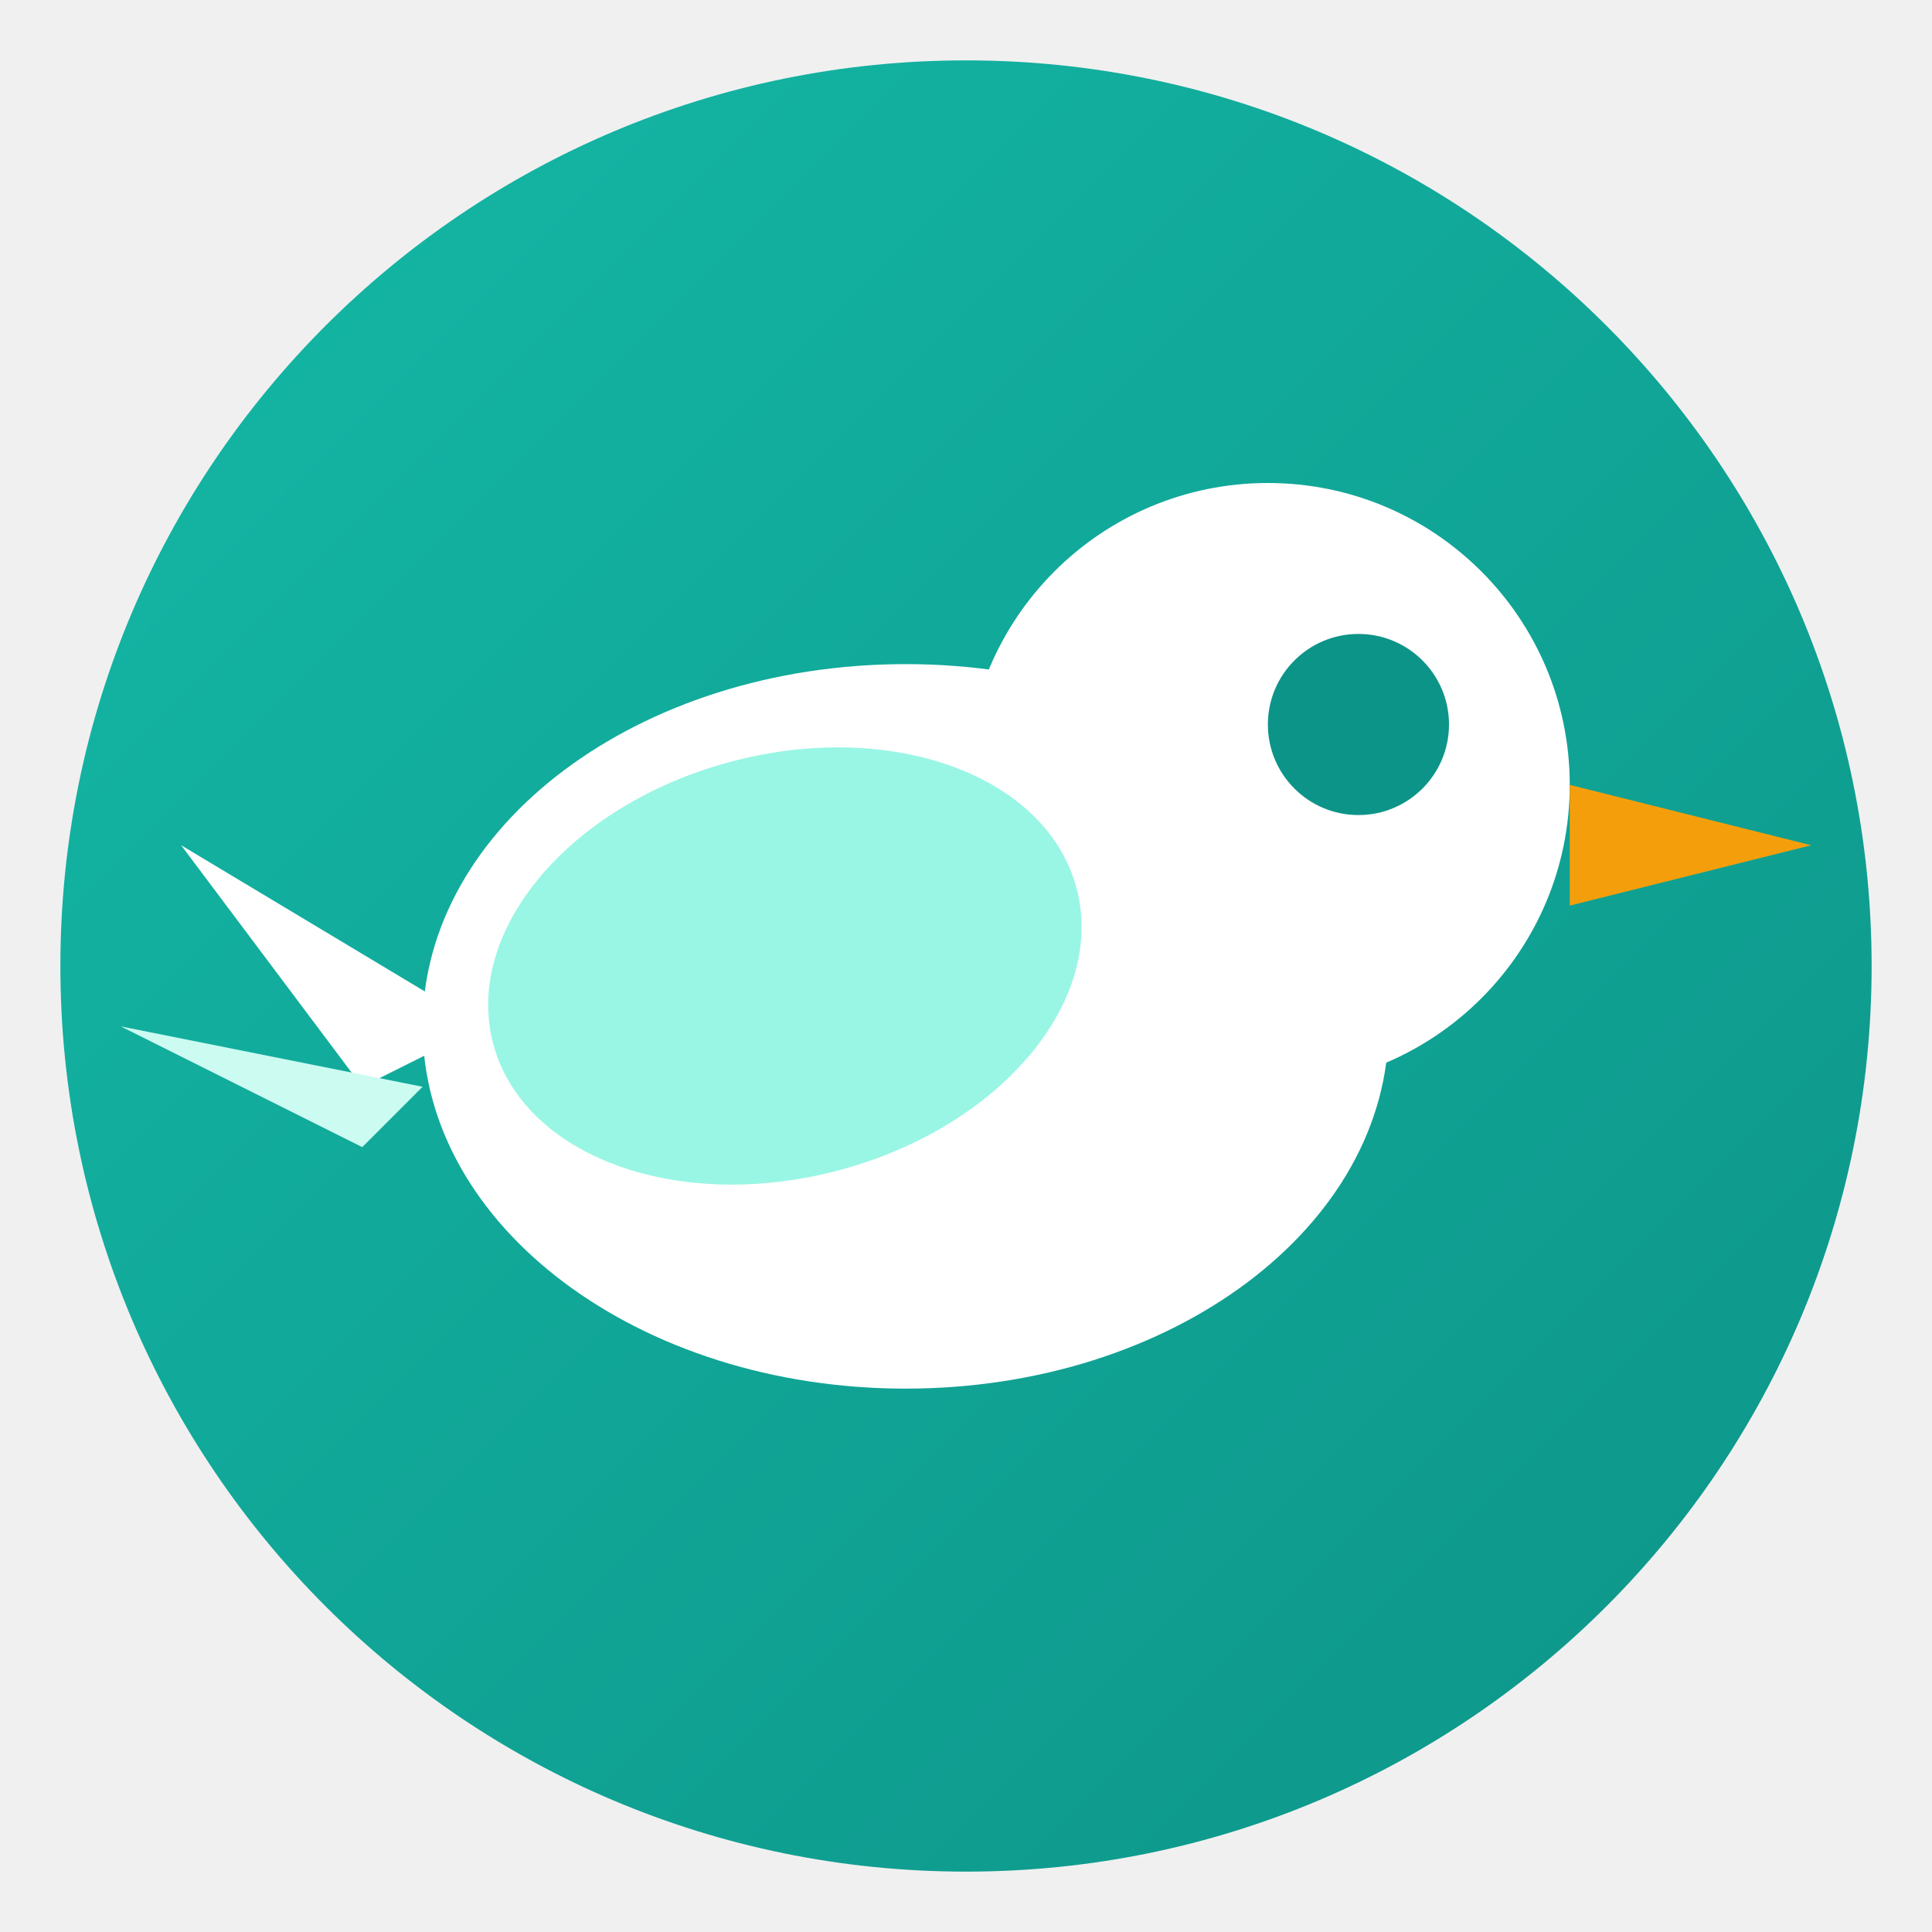
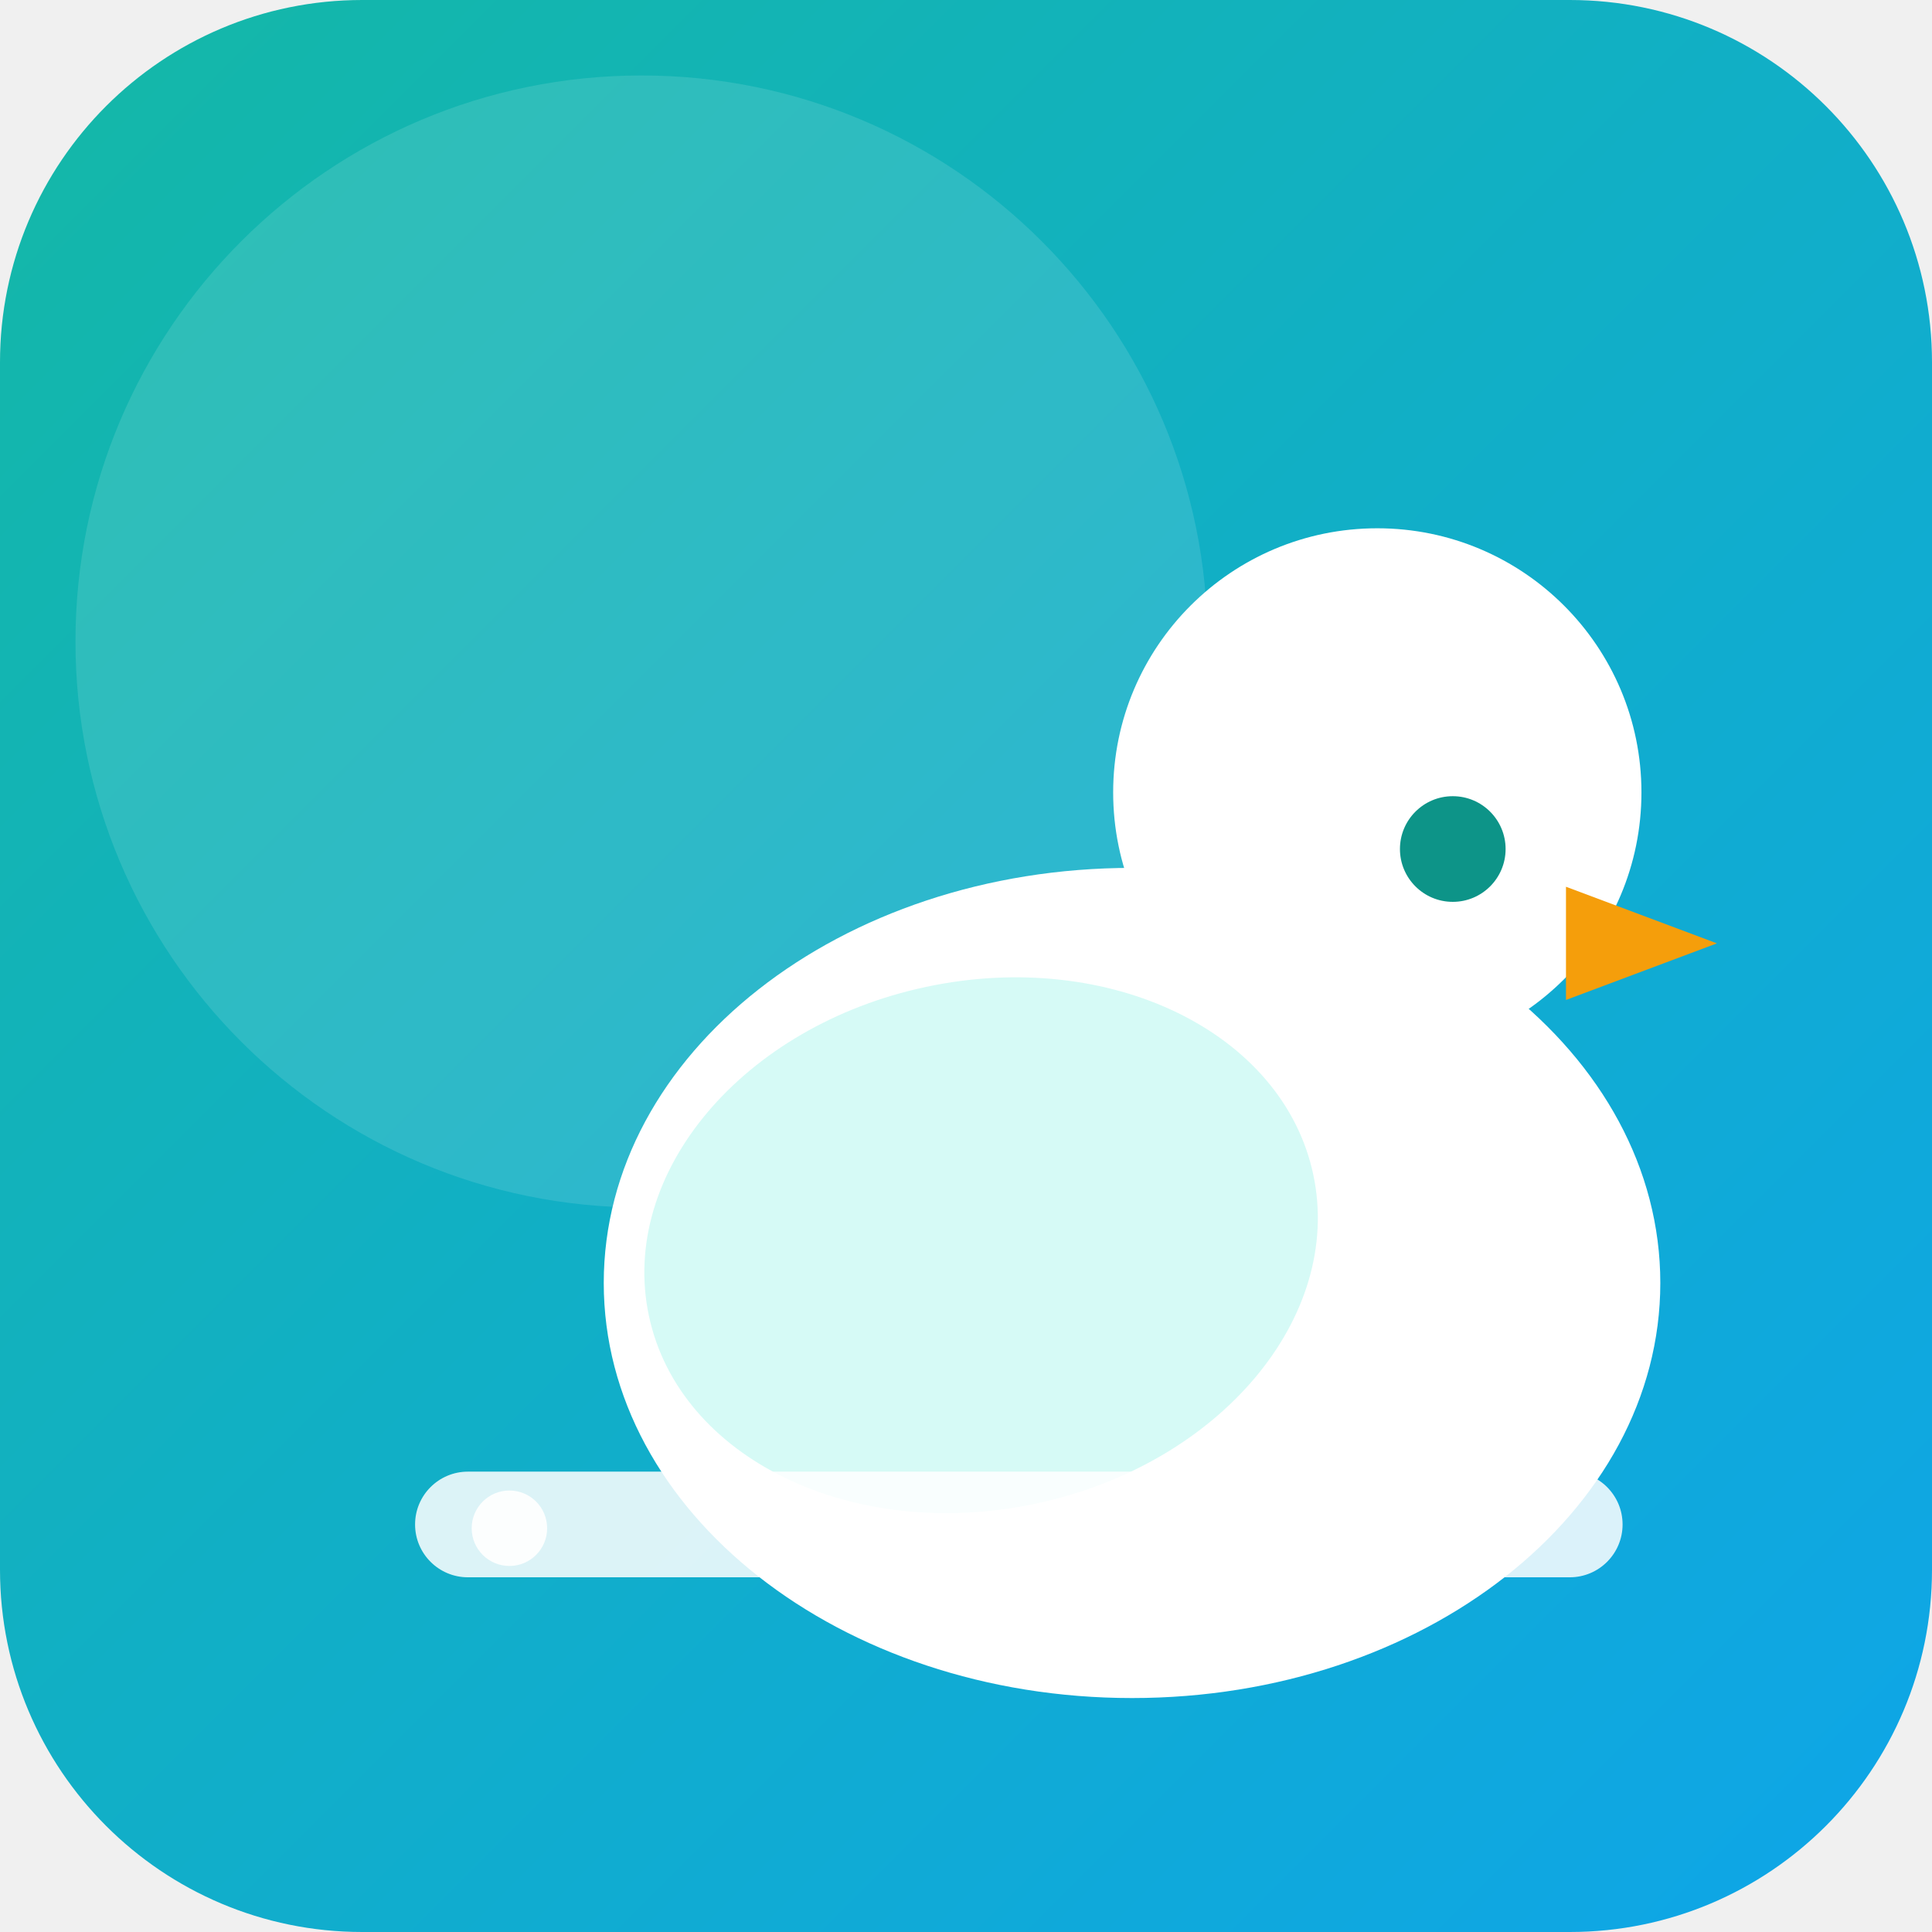
- <svg xmlns="http://www.w3.org/2000/svg" viewBox="0 0 32 32">
+ <svg xmlns="http://www.w3.org/2000/svg" viewBox="0 0 512 512">
  <defs>
    <linearGradient id="bg" x1="0%" y1="0%" x2="100%" y2="100%">
-       <stop offset="0%" style="stop-color:#14b8a6" />
-       <stop offset="100%" style="stop-color:#0d9488" />
+       <stop offset="0%" stop-color="#14b8a6" />
+       <stop offset="100%" stop-color="#0ea5e9" />
    </linearGradient>
  </defs>
-   <circle cx="16" cy="16" r="15" fill="url(#bg)" />
-   <ellipse cx="15" cy="17" rx="8" ry="6" fill="white" />
-   <circle cx="21" cy="13" r="5" fill="white" />
-   <circle cx="22.5" cy="12" r="1.5" fill="#0d9488" />
-   <polygon points="26,13 30,14 26,15" fill="#f59e0b" />
-   <ellipse cx="13" cy="16" rx="5" ry="3.5" fill="#99f6e4" transform="rotate(-15 13 16)" />
-   <polygon points="6,18 3,14 8,17" fill="white" />
-   <polygon points="6,19 2,17 7,18" fill="#ccfbf1" />
+   <rect width="512" height="512" rx="96" fill="url(#bg)" />
+   <circle cx="170" cy="170" r="150" fill="rgba(255,255,255,0.12)" />
+   <ellipse cx="300" cy="340" rx="140" ry="110" fill="#ffffff" />
+   <circle cx="365" cy="210" r="70" fill="#ffffff" />
+   <ellipse cx="260" cy="330" rx="90" ry="70" fill="#d6faf6" transform="rotate(-12 260 330)" />
+   <circle cx="385" cy="225" r="14" fill="#0d9488" />
+   <polygon points="415,235 455,250 415,265" fill="#f59e0b" />
+   <rect x="110" y="390" width="320" height="28" rx="14" fill="rgba(255,255,255,0.85)" />
+   <circle cx="135" cy="405" r="10" fill="rgba(255,255,255,0.9)" />
</svg>
